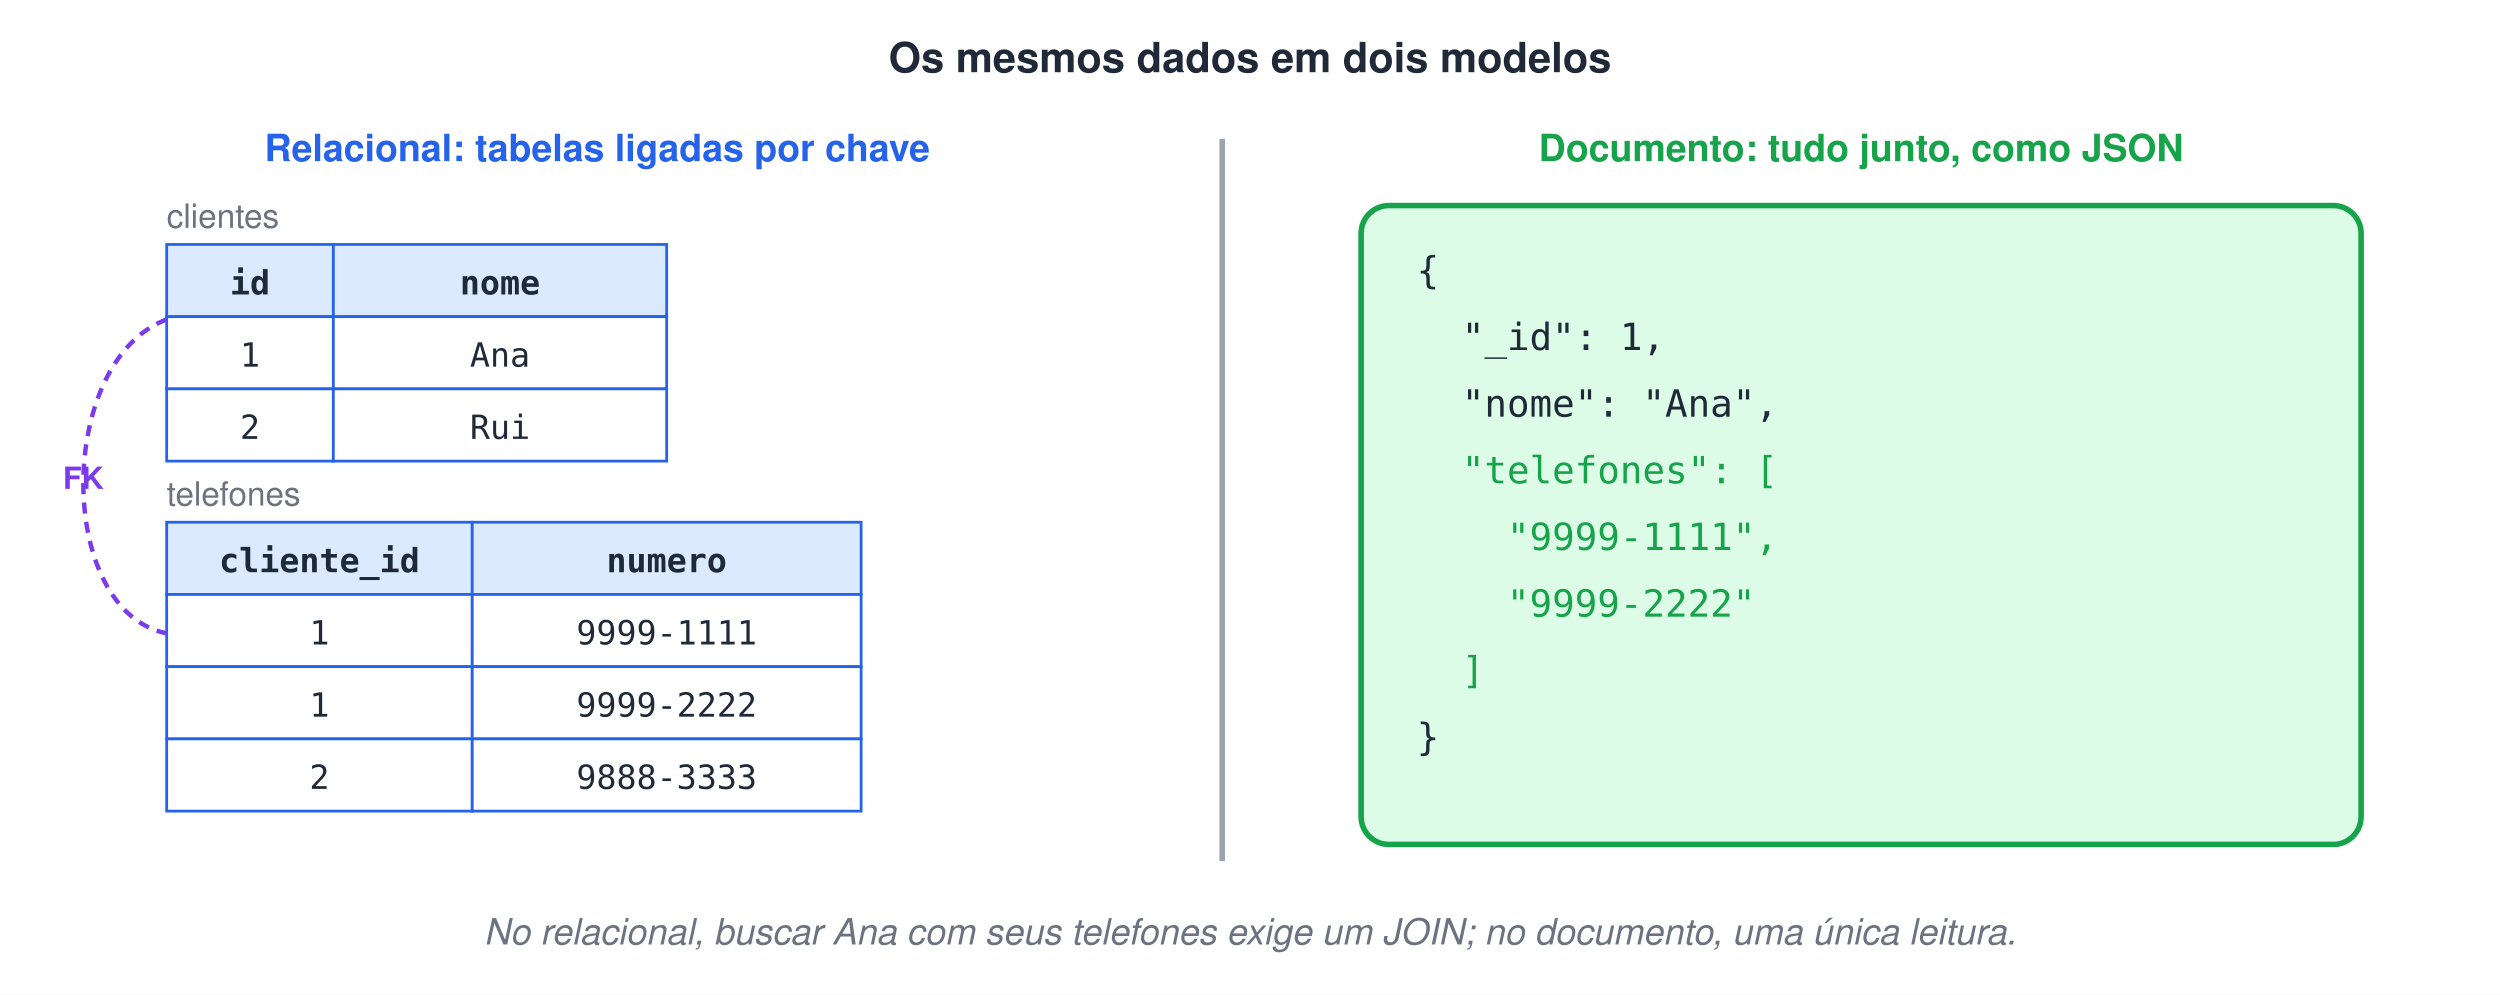
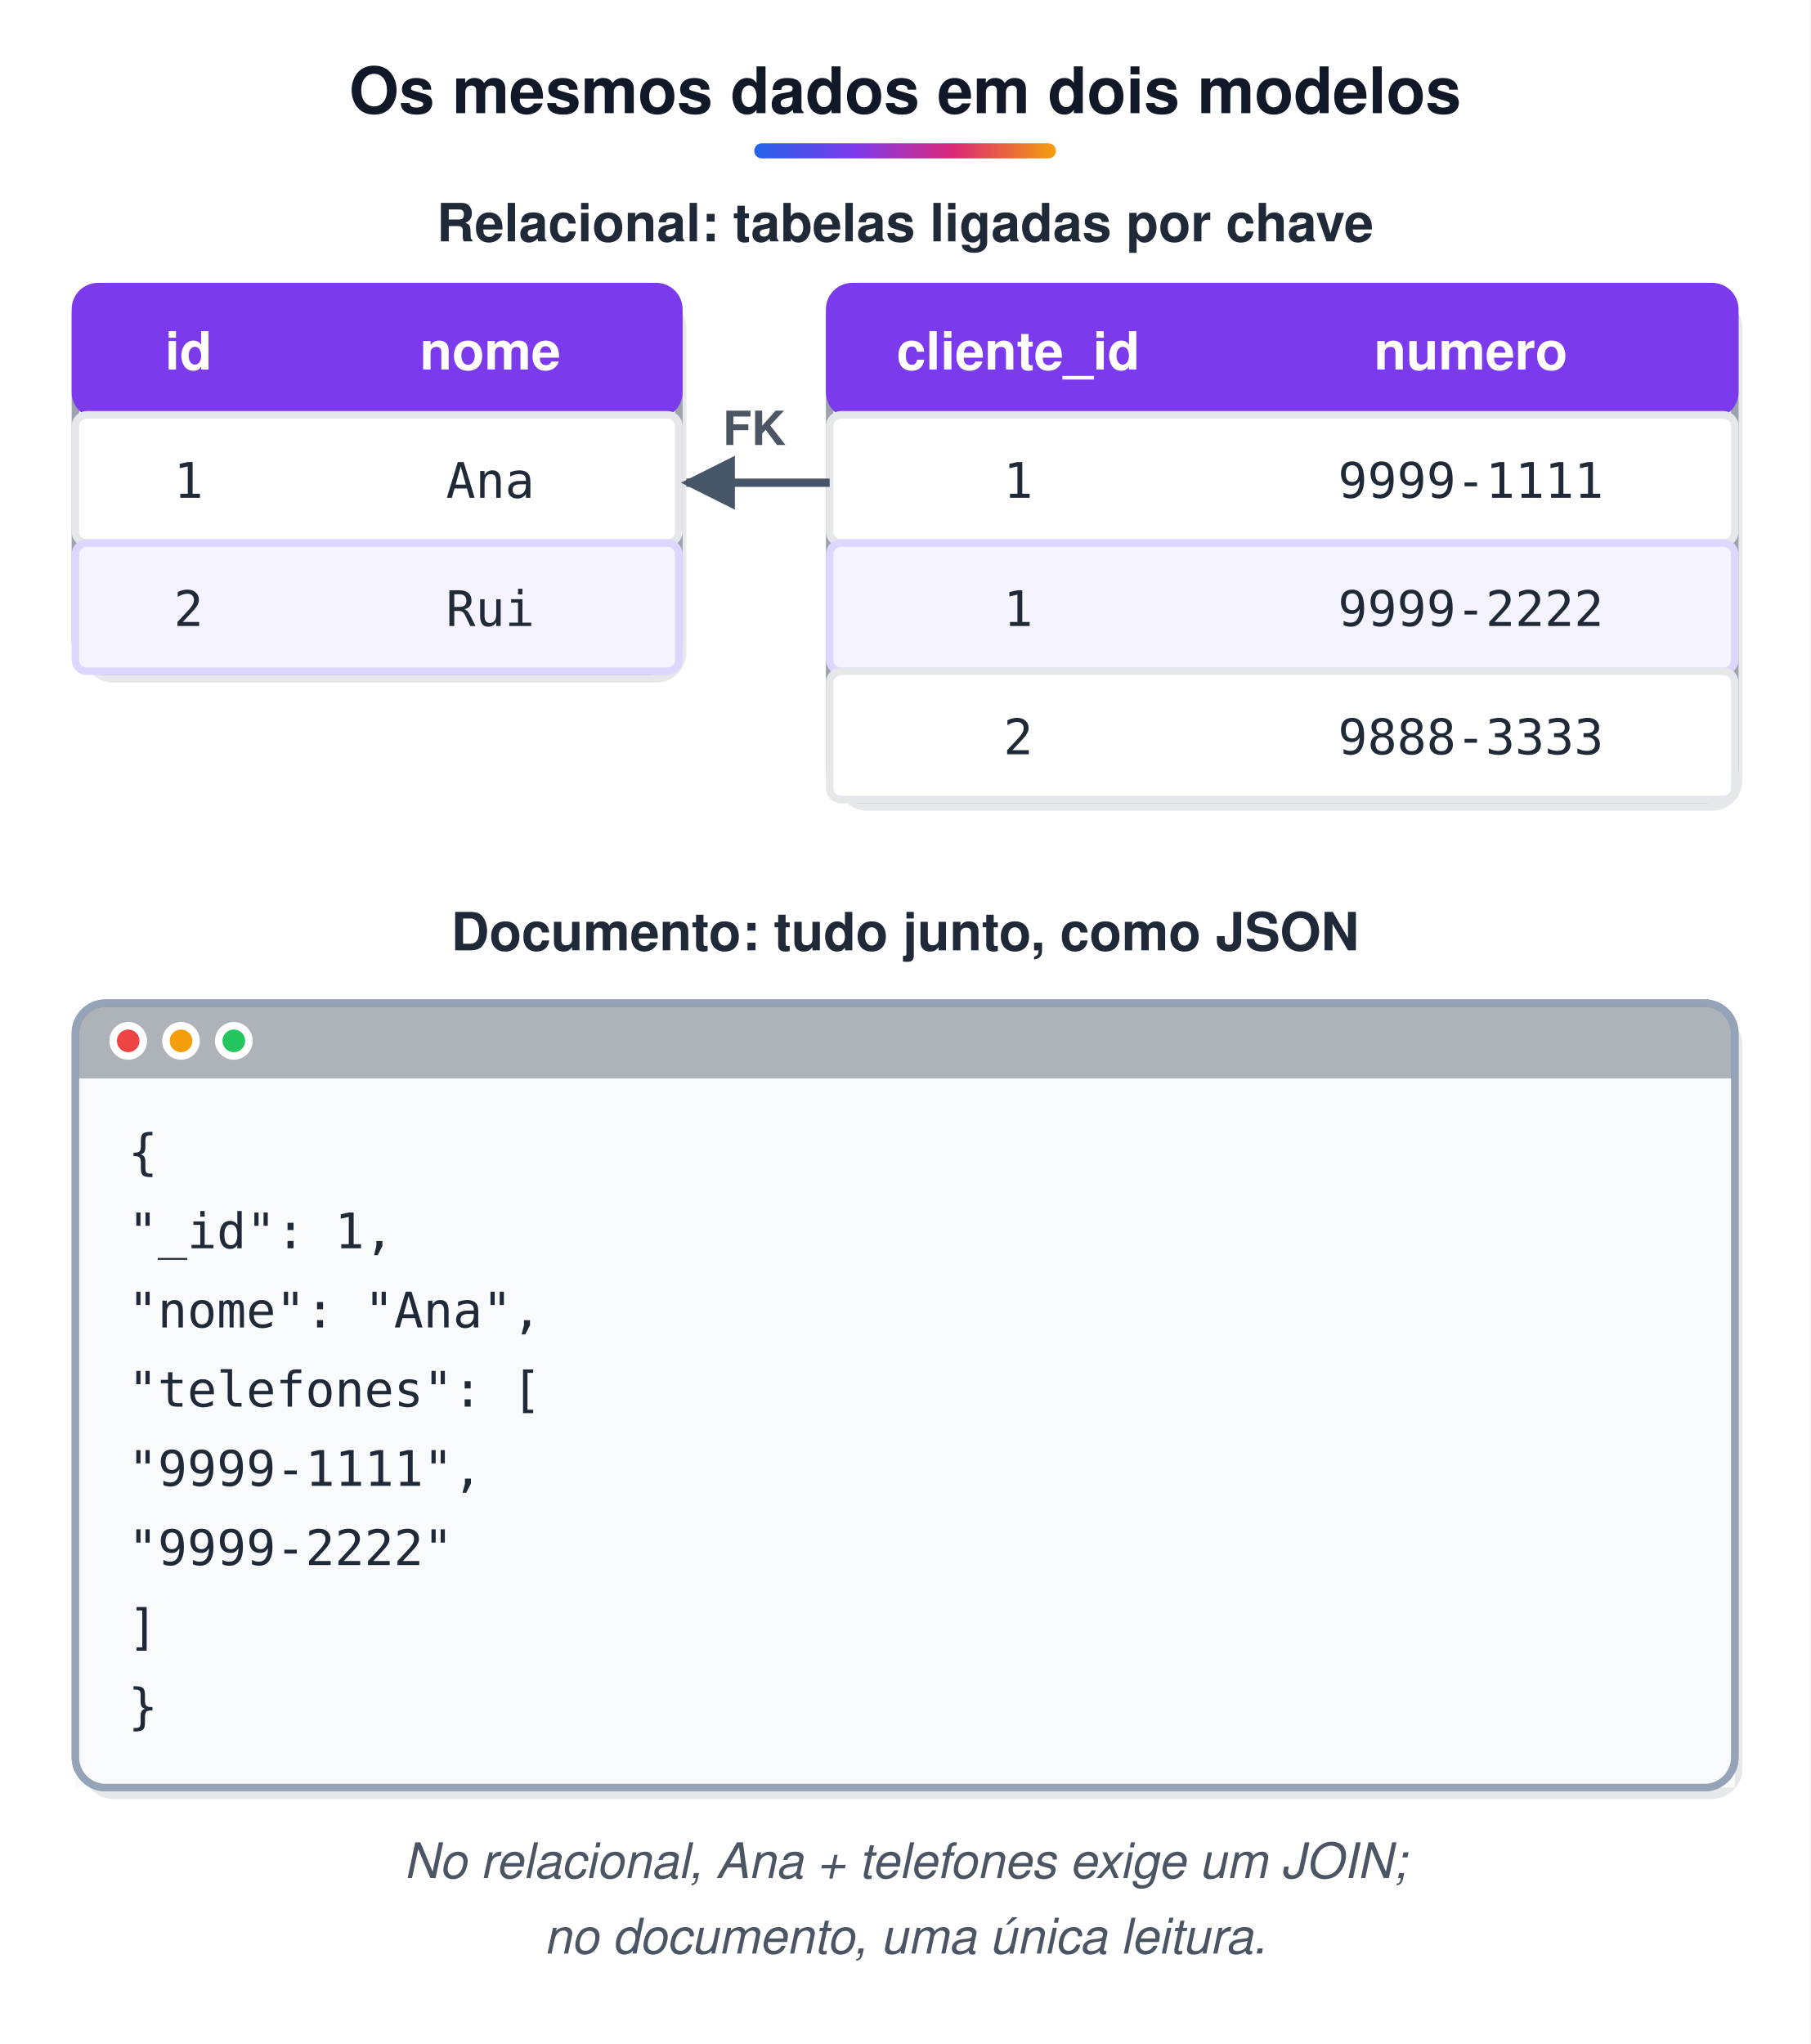
- <svg xmlns="http://www.w3.org/2000/svg" width="900" height="358" viewBox="0 0 900 358">
-   <style>text{font-family:Helvetica, Arial, 'DejaVu Sans', sans-serif}.m{font-family:Menlo, Consolas, 'DejaVu Sans Mono', monospace}</style>
-   <rect width="100%" height="100%" fill="#ffffff" />
-   <text x="450" y="26" font-size="15" font-weight="bold" fill="#1F2937" text-anchor="middle">Os mesmos dados em dois modelos</text>
-   <text x="215" y="58" font-size="13.5" font-weight="bold" fill="#2563EB" text-anchor="middle">Relacional: tabelas ligadas por chave</text>
-   <text x="60" y="82" font-size="12" fill="#6B7280">clientes</text>
-   <rect x="60" y="88" width="60" height="26" rx="0" fill="#DBEAFE" stroke="#2563EB" stroke-width="1" />
-   <text x="90" y="106" class="m" font-size="12" font-weight="bold" fill="#1F2937" text-anchor="middle">id</text>
-   <rect x="60" y="114" width="60" height="26" rx="0" fill="#fff" stroke="#2563EB" stroke-width="1" />
-   <text x="90" y="132" class="m" font-size="12" fill="#1F2937" text-anchor="middle">1</text>
-   <rect x="60" y="140" width="60" height="26" rx="0" fill="#fff" stroke="#2563EB" stroke-width="1" />
-   <text x="90" y="158" class="m" font-size="12" fill="#1F2937" text-anchor="middle">2</text>
-   <rect x="120" y="88" width="120" height="26" rx="0" fill="#DBEAFE" stroke="#2563EB" stroke-width="1" />
-   <text x="180" y="106" class="m" font-size="12" font-weight="bold" fill="#1F2937" text-anchor="middle">nome</text>
-   <rect x="120" y="114" width="120" height="26" rx="0" fill="#fff" stroke="#2563EB" stroke-width="1" />
-   <text x="180" y="132" class="m" font-size="12" fill="#1F2937" text-anchor="middle">Ana</text>
-   <rect x="120" y="140" width="120" height="26" rx="0" fill="#fff" stroke="#2563EB" stroke-width="1" />
-   <text x="180" y="158" class="m" font-size="12" fill="#1F2937" text-anchor="middle">Rui</text>
-   <text x="60" y="182" font-size="12" fill="#6B7280">telefones</text>
-   <rect x="60" y="188" width="110" height="26" rx="0" fill="#DBEAFE" stroke="#2563EB" stroke-width="1" />
-   <text x="115" y="206" class="m" font-size="12" font-weight="bold" fill="#1F2937" text-anchor="middle">cliente_id</text>
-   <rect x="60" y="214" width="110" height="26" rx="0" fill="#fff" stroke="#2563EB" stroke-width="1" />
-   <text x="115" y="232" class="m" font-size="12" fill="#1F2937" text-anchor="middle">1</text>
-   <rect x="60" y="240" width="110" height="26" rx="0" fill="#fff" stroke="#2563EB" stroke-width="1" />
-   <text x="115" y="258" class="m" font-size="12" fill="#1F2937" text-anchor="middle">1</text>
-   <rect x="60" y="266" width="110" height="26" rx="0" fill="#fff" stroke="#2563EB" stroke-width="1" />
-   <text x="115" y="284" class="m" font-size="12" fill="#1F2937" text-anchor="middle">2</text>
-   <rect x="170" y="188" width="140" height="26" rx="0" fill="#DBEAFE" stroke="#2563EB" stroke-width="1" />
-   <text x="240" y="206" class="m" font-size="12" font-weight="bold" fill="#1F2937" text-anchor="middle">numero</text>
-   <rect x="170" y="214" width="140" height="26" rx="0" fill="#fff" stroke="#2563EB" stroke-width="1" />
-   <text x="240" y="232" class="m" font-size="12" fill="#1F2937" text-anchor="middle">9999-1111</text>
-   <rect x="170" y="240" width="140" height="26" rx="0" fill="#fff" stroke="#2563EB" stroke-width="1" />
-   <text x="240" y="258" class="m" font-size="12" fill="#1F2937" text-anchor="middle">9999-2222</text>
-   <rect x="170" y="266" width="140" height="26" rx="0" fill="#fff" stroke="#2563EB" stroke-width="1" />
-   <text x="240" y="284" class="m" font-size="12" fill="#1F2937" text-anchor="middle">9888-3333</text>
-   <path d="M60,115 C20,130 20,220 60,228" fill="none" stroke="#7C3AED" stroke-width="1.6" stroke-dasharray="4 3" />
-   <text x="30" y="176" font-size="11" font-weight="bold" fill="#7C3AED" text-anchor="middle">FK</text>
-   <line x1="440" y1="50" x2="440" y2="310" stroke="#9CA3AF" stroke-width="2" />
-   <text x="670" y="58" font-size="13.5" font-weight="bold" fill="#16A34A" text-anchor="middle">Documento: tudo junto, como JSON</text>
-   <rect x="490" y="74" width="360" height="230" rx="10" fill="#DCFCE7" stroke="#16A34A" stroke-width="2" />
-   <text x="510" y="102" class="m" font-size="13.5" fill="#1F2937" xml:space="preserve">{</text>
-   <text x="510" y="126" class="m" font-size="13.5" fill="#1F2937" xml:space="preserve">  "_id": 1,</text>
-   <text x="510" y="150" class="m" font-size="13.5" fill="#1F2937" xml:space="preserve">  "nome": "Ana",</text>
-   <text x="510" y="174" class="m" font-size="13.5" fill="#16A34A" xml:space="preserve">  "telefones": [</text>
-   <text x="510" y="198" class="m" font-size="13.5" fill="#16A34A" xml:space="preserve">    "9999-1111",</text>
-   <text x="510" y="222" class="m" font-size="13.5" fill="#16A34A" xml:space="preserve">    "9999-2222"</text>
-   <text x="510" y="246" class="m" font-size="13.5" fill="#16A34A" xml:space="preserve">  ]</text>
-   <text x="510" y="270" class="m" font-size="13.5" fill="#1F2937" xml:space="preserve">}</text>
-   <text x="450" y="340" font-size="13" font-style="italic" fill="#6B7280" text-anchor="middle">No relacional, buscar Ana com seus telefones exige um JOIN; no documento, uma única leitura.</text>
+ <svg xmlns="http://www.w3.org/2000/svg" width="480" height="542" viewBox="0 0 480 542">
+   <style>text{white-space:pre;font-family:Helvetica,Arial,sans-serif;font-size:14px;fill:#1F2937}.t{font-size:17px;font-weight:bold;fill:#111827}.b{font-weight:bold}.m{font-family:Menlo,Consolas,monospace;font-size:13px}.s{font-size:12.5px;fill:#4B5563}.n{font-size:13px;font-style:italic;fill:#4B5563}.c{text-anchor:middle}.r{text-anchor:end}.w{fill:#fff}.xB{fill:url(#gB);stroke:#2563EB}.hB{fill:#2563EB;stroke:#2563EB}.fB{fill:#2563EB}.xG{fill:url(#gG);stroke:#16A34A}.hG{fill:#16A34A;stroke:#16A34A}.fG{fill:#16A34A}.xO{fill:url(#gO);stroke:#D97706}.hO{fill:#D97706;stroke:#D97706}.fO{fill:#D97706}.xP{fill:url(#gP);stroke:#7C3AED}.hP{fill:#7C3AED;stroke:#7C3AED}.fP{fill:#7C3AED}.xR{fill:url(#gR);stroke:#DC2626}.hR{fill:#DC2626;stroke:#DC2626}.fR{fill:#DC2626}.xY{fill:url(#gY);stroke:#6B7280}.hY{fill:#6B7280;stroke:#6B7280}.fY{fill:#6B7280}.xT{fill:url(#gT);stroke:#0D9488}.hT{fill:#0D9488;stroke:#0D9488}.fT{fill:#0D9488}.xK{fill:url(#gK);stroke:#DB2777}.hK{fill:#DB2777;stroke:#DB2777}.fK{fill:#DB2777}.xW{fill:url(#gW);stroke:#9CA3AF}.hW{fill:#9CA3AF;stroke:#9CA3AF}.fW{fill:#9CA3AF}.xZ{fill:url(#gZ);stroke:#DDD6FE}.hZ{fill:#DDD6FE;stroke:#DDD6FE}.fZ{fill:#DDD6FE}.xV{fill:url(#gV);stroke:#E5E7EB}.hV{fill:#E5E7EB;stroke:#E5E7EB}.fV{fill:#E5E7EB}rect,ellipse,polygon,circle{stroke-width:2}.l{stroke:#475569;stroke-width:2.2;fill:none}.d{stroke-dasharray:6 4}.sh{fill:#0F172A;opacity:.10;stroke:none}</style>
+   <defs>
+     <linearGradient id="gB" x1="0" y1="0" x2="0" y2="1">
+       <stop offset="0" stop-color="#EFF6FF" />
+       <stop offset="1" stop-color="#BFDBFE" />
+     </linearGradient>
+     <linearGradient id="gG" x1="0" y1="0" x2="0" y2="1">
+       <stop offset="0" stop-color="#F0FDF4" />
+       <stop offset="1" stop-color="#BBF7D0" />
+     </linearGradient>
+     <linearGradient id="gO" x1="0" y1="0" x2="0" y2="1">
+       <stop offset="0" stop-color="#FFFBEB" />
+       <stop offset="1" stop-color="#FDE68A" />
+     </linearGradient>
+     <linearGradient id="gP" x1="0" y1="0" x2="0" y2="1">
+       <stop offset="0" stop-color="#F5F3FF" />
+       <stop offset="1" stop-color="#DDD6FE" />
+     </linearGradient>
+     <linearGradient id="gR" x1="0" y1="0" x2="0" y2="1">
+       <stop offset="0" stop-color="#FEF2F2" />
+       <stop offset="1" stop-color="#FECACA" />
+     </linearGradient>
+     <linearGradient id="gY" x1="0" y1="0" x2="0" y2="1">
+       <stop offset="0" stop-color="#F9FAFB" />
+       <stop offset="1" stop-color="#E5E7EB" />
+     </linearGradient>
+     <linearGradient id="gT" x1="0" y1="0" x2="0" y2="1">
+       <stop offset="0" stop-color="#F0FDFA" />
+       <stop offset="1" stop-color="#99F6E4" />
+     </linearGradient>
+     <linearGradient id="gK" x1="0" y1="0" x2="0" y2="1">
+       <stop offset="0" stop-color="#FDF2F8" />
+       <stop offset="1" stop-color="#FBCFE8" />
+     </linearGradient>
+     <linearGradient id="gW" x1="0" y1="0" x2="0" y2="1">
+       <stop offset="0" stop-color="#FFFFFF" />
+       <stop offset="1" stop-color="#FFFFFF" />
+     </linearGradient>
+     <linearGradient id="gZ" x1="0" y1="0" x2="0" y2="1">
+       <stop offset="0" stop-color="#F5F3FF" />
+       <stop offset="1" stop-color="#F5F3FF" />
+     </linearGradient>
+     <linearGradient id="gV" x1="0" y1="0" x2="0" y2="1">
+       <stop offset="0" stop-color="#FFFFFF" />
+       <stop offset="1" stop-color="#FFFFFF" />
+     </linearGradient>
+     <linearGradient id="gT0" x1="0" y1="0" x2="1" y2="0">
+       <stop offset="0" stop-color="#2563EB" />
+       <stop offset=".33" stop-color="#7C3AED" />
+       <stop offset=".66" stop-color="#DB2777" />
+       <stop offset="1" stop-color="#F59E0B" />
+     </linearGradient>
+     <marker id="a" viewBox="0 0 10 10" refX="9" refY="5" markerWidth="6.5" markerHeight="6.5" orient="auto-start-reverse">
+       <path d="M0,0L10,5L0,10z" fill="#475569" />
+     </marker>
+   </defs>
+   <rect width="100%" height="100%" fill="#fff" />
+   <text x="240.0" y="30" class="t c">Os mesmos dados em dois modelos</text>
+   <rect x="200.0" y="38" width="80" height="4" rx="2" fill="url(#gT0)" />
+   <text x="240" y="64" class="b c">Relacional: tabelas ligadas por chave</text>
+   <rect x="22" y="79" width="160" height="102" rx="8" class="sh" />
+   <rect x="20" y="76" width="160" height="102" rx="8" class="xW" />
+   <rect x="20" y="76" width="160" height="34" rx="6" class="hP" />
+   <text x="50.0" y="98" class="b c w">id</text>
+   <text x="130.0" y="98" class="b c w">nome</text>
+   <rect x="20" y="110" width="160" height="34" rx="3" class="xV" />
+   <text x="50.0" y="132" class="m c">1</text>
+   <text x="130.0" y="132" class="m c">Ana</text>
+   <rect x="20" y="144" width="160" height="34" rx="3" class="xZ" />
+   <text x="50.0" y="166" class="m c">2</text>
+   <text x="130.0" y="166" class="m c">Rui</text>
+   <rect x="222" y="79" width="240" height="136" rx="8" class="sh" />
+   <rect x="220" y="76" width="240" height="136" rx="8" class="xW" />
+   <rect x="220" y="76" width="240" height="34" rx="6" class="hP" />
+   <text x="270.0" y="98" class="b c w">cliente_id</text>
+   <text x="390.0" y="98" class="b c w">numero</text>
+   <rect x="220" y="110" width="240" height="34" rx="3" class="xV" />
+   <text x="270.0" y="132" class="m c">1</text>
+   <text x="390.0" y="132" class="m c">9999-1111</text>
+   <rect x="220" y="144" width="240" height="34" rx="3" class="xZ" />
+   <text x="270.0" y="166" class="m c">1</text>
+   <text x="390.0" y="166" class="m c">9999-2222</text>
+   <rect x="220" y="178" width="240" height="34" rx="3" class="xV" />
+   <text x="270.0" y="200" class="m c">2</text>
+   <text x="390.0" y="200" class="m c">9888-3333</text>
+   <path d="M220,128 L182,128" class="l" marker-end="url(#a)" />
+   <text x="200" y="118" class="s b c">FK</text>
+   <text x="240" y="252" class="b c">Documento: tudo junto, como JSON</text>
+   <rect x="22" y="269" width="440" height="208" rx="8" class="sh" />
+   <rect x="20" y="266" width="440" height="208" rx="8" class="xW" />
+   <path d="M28,266 h424 a8,8 0 0 1 8,8 v12 h-440 v-12 a8,8 0 0 1 8,-8z" class="fY" opacity="0.55" />
+   <circle cx="34" cy="276" r="4" fill="#EF4444" stroke="#fff" stroke-width="1" />
+   <circle cx="48" cy="276" r="4" fill="#F59E0B" stroke="#fff" stroke-width="1" />
+   <circle cx="62" cy="276" r="4" fill="#22C55E" stroke="#fff" stroke-width="1" />
+   <rect x="20" y="286" width="440" height="188" fill="#F8FAFC" stroke="none" rx="0" />
+   <rect x="20" y="266" width="440" height="208" rx="8" fill="none" stroke="#94A3B8" stroke-width="1.8" />
+   <text x="34" y="310" class="m">{</text>
+   <text x="34" y="331" class="m">  "_id": 1,</text>
+   <text x="34" y="352" class="m">  "nome": "Ana",</text>
+   <text x="34" y="373" class="m">  "telefones": [</text>
+   <text x="34" y="394" class="m">    "9999-1111",</text>
+   <text x="34" y="415" class="m">    "9999-2222"</text>
+   <text x="34" y="436" class="m">  ]</text>
+   <text x="34" y="457" class="m">}</text>
+   <text x="240.0" y="498" class="n c">No relacional, Ana + telefones exige um JOIN;</text>
+   <text x="240.0" y="518" class="n c">no documento, uma única leitura.</text>
</svg>
